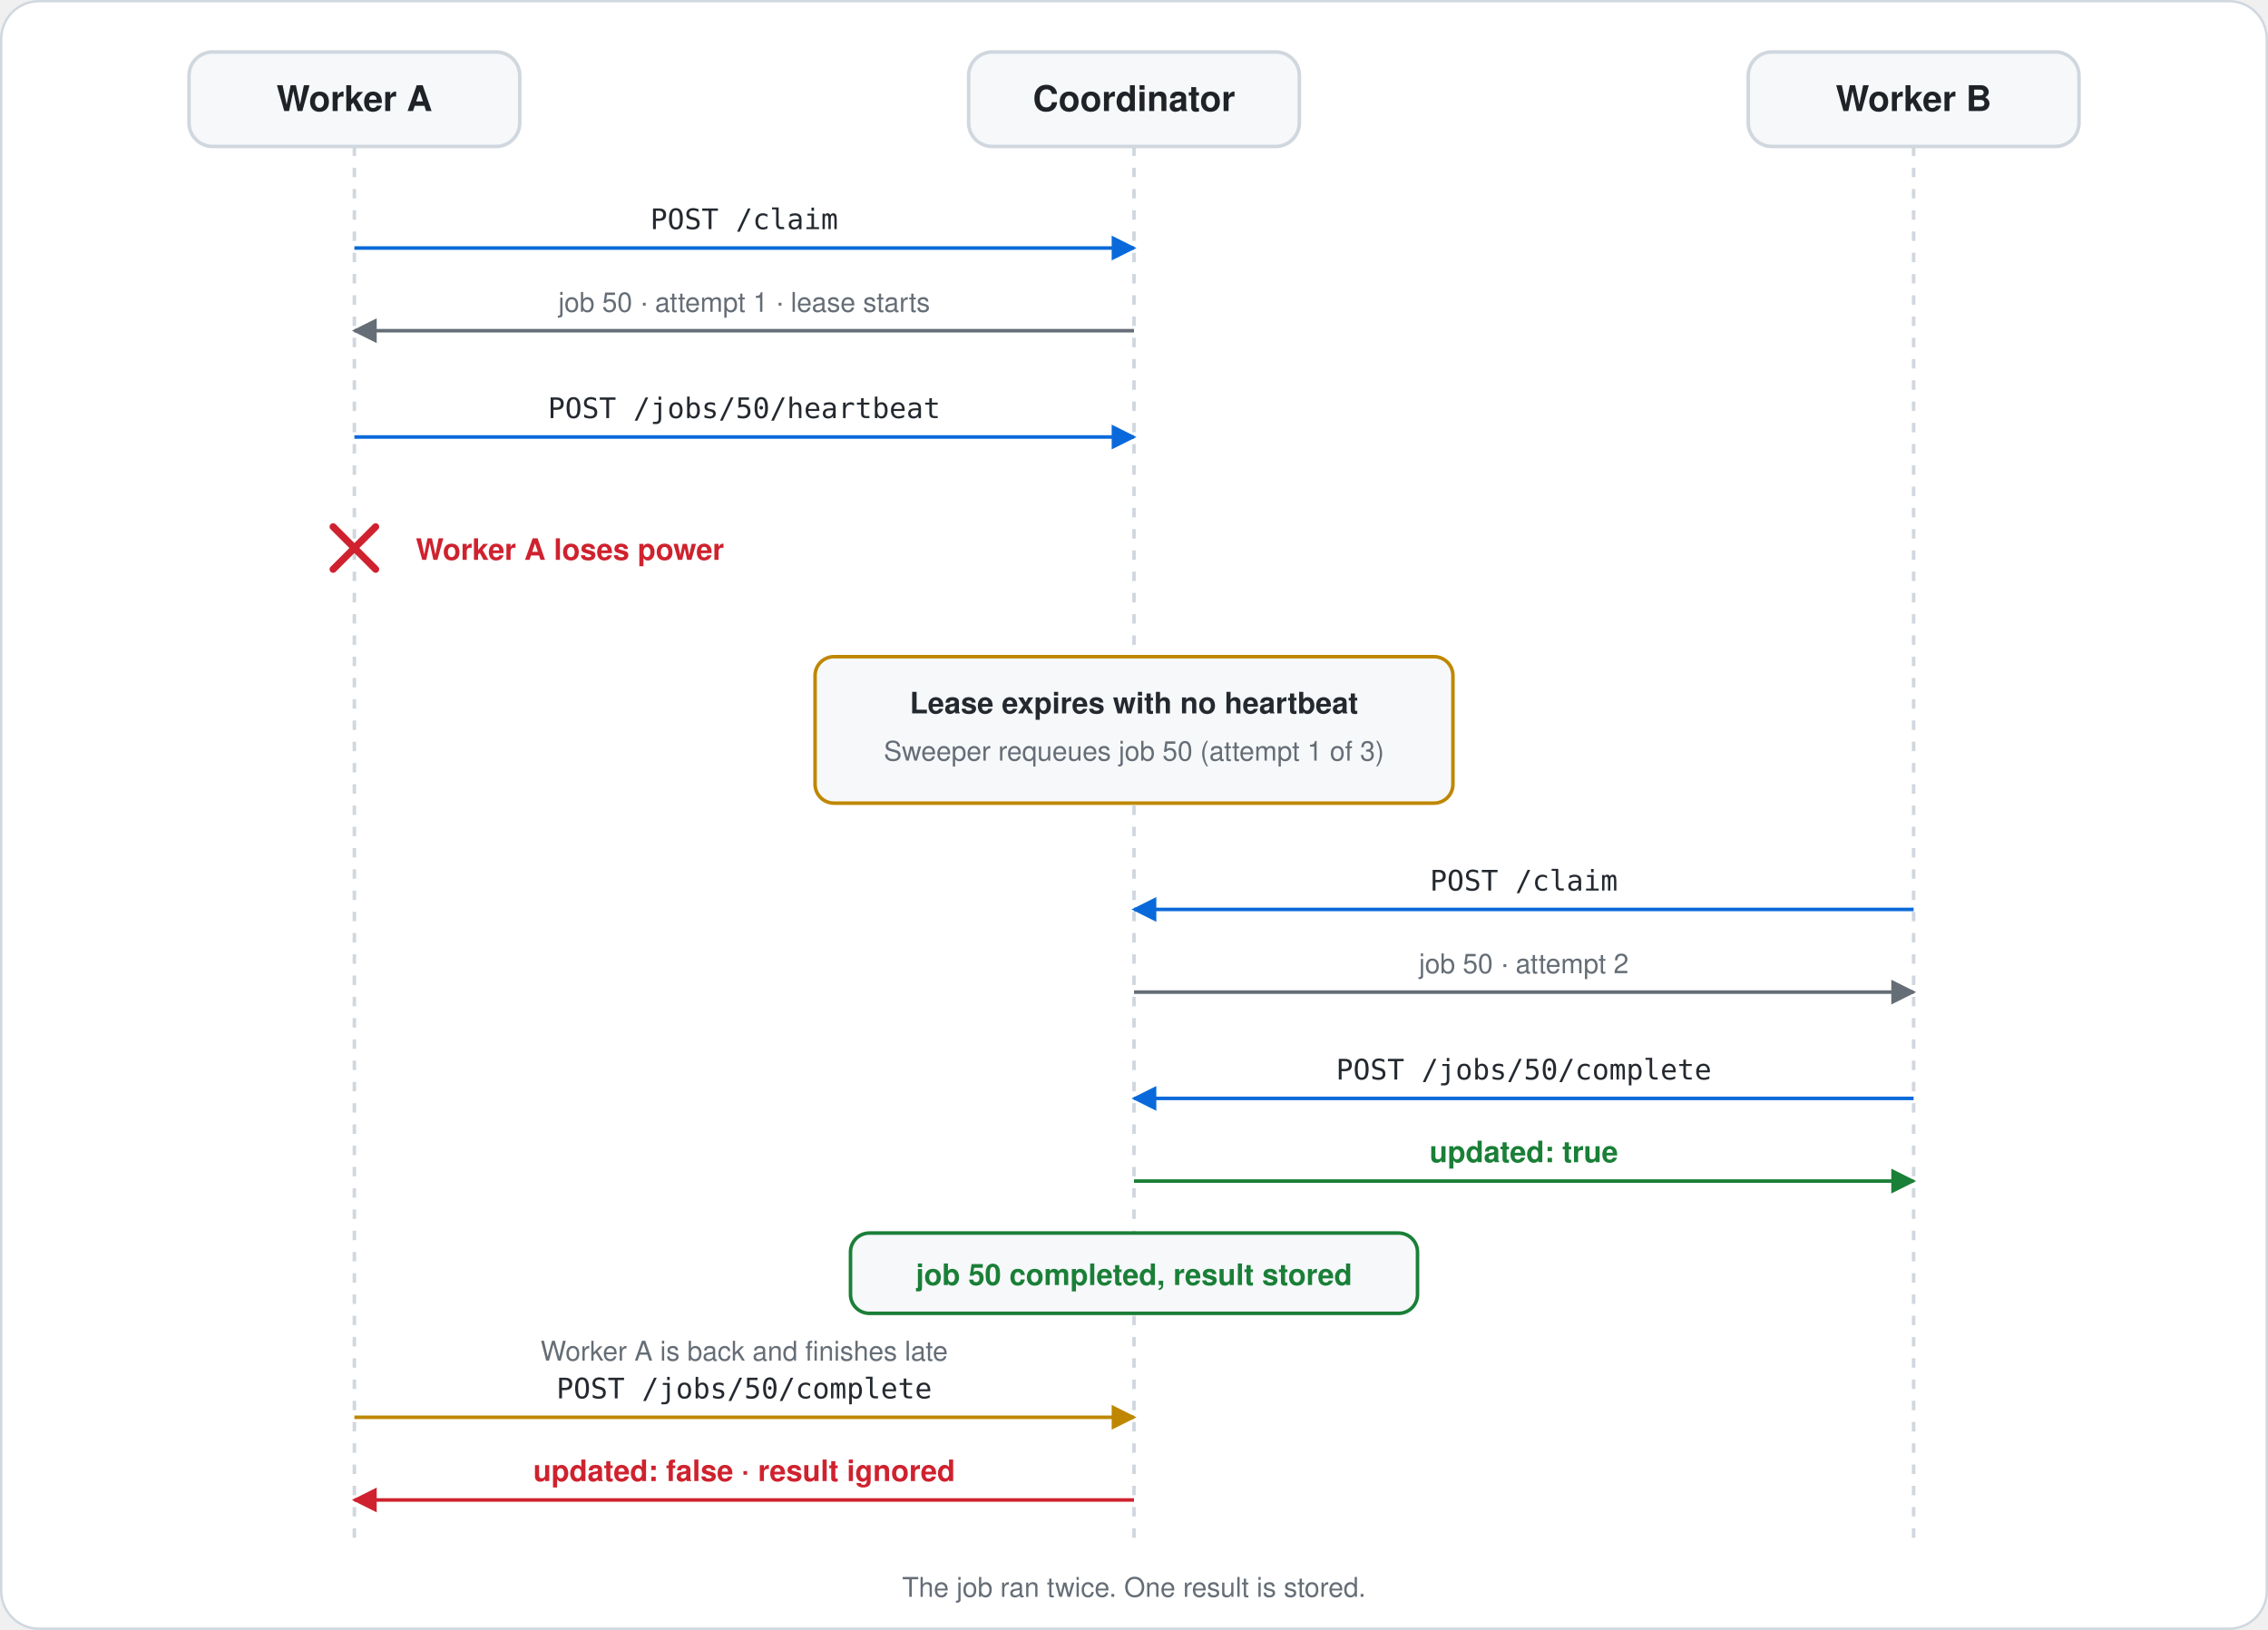
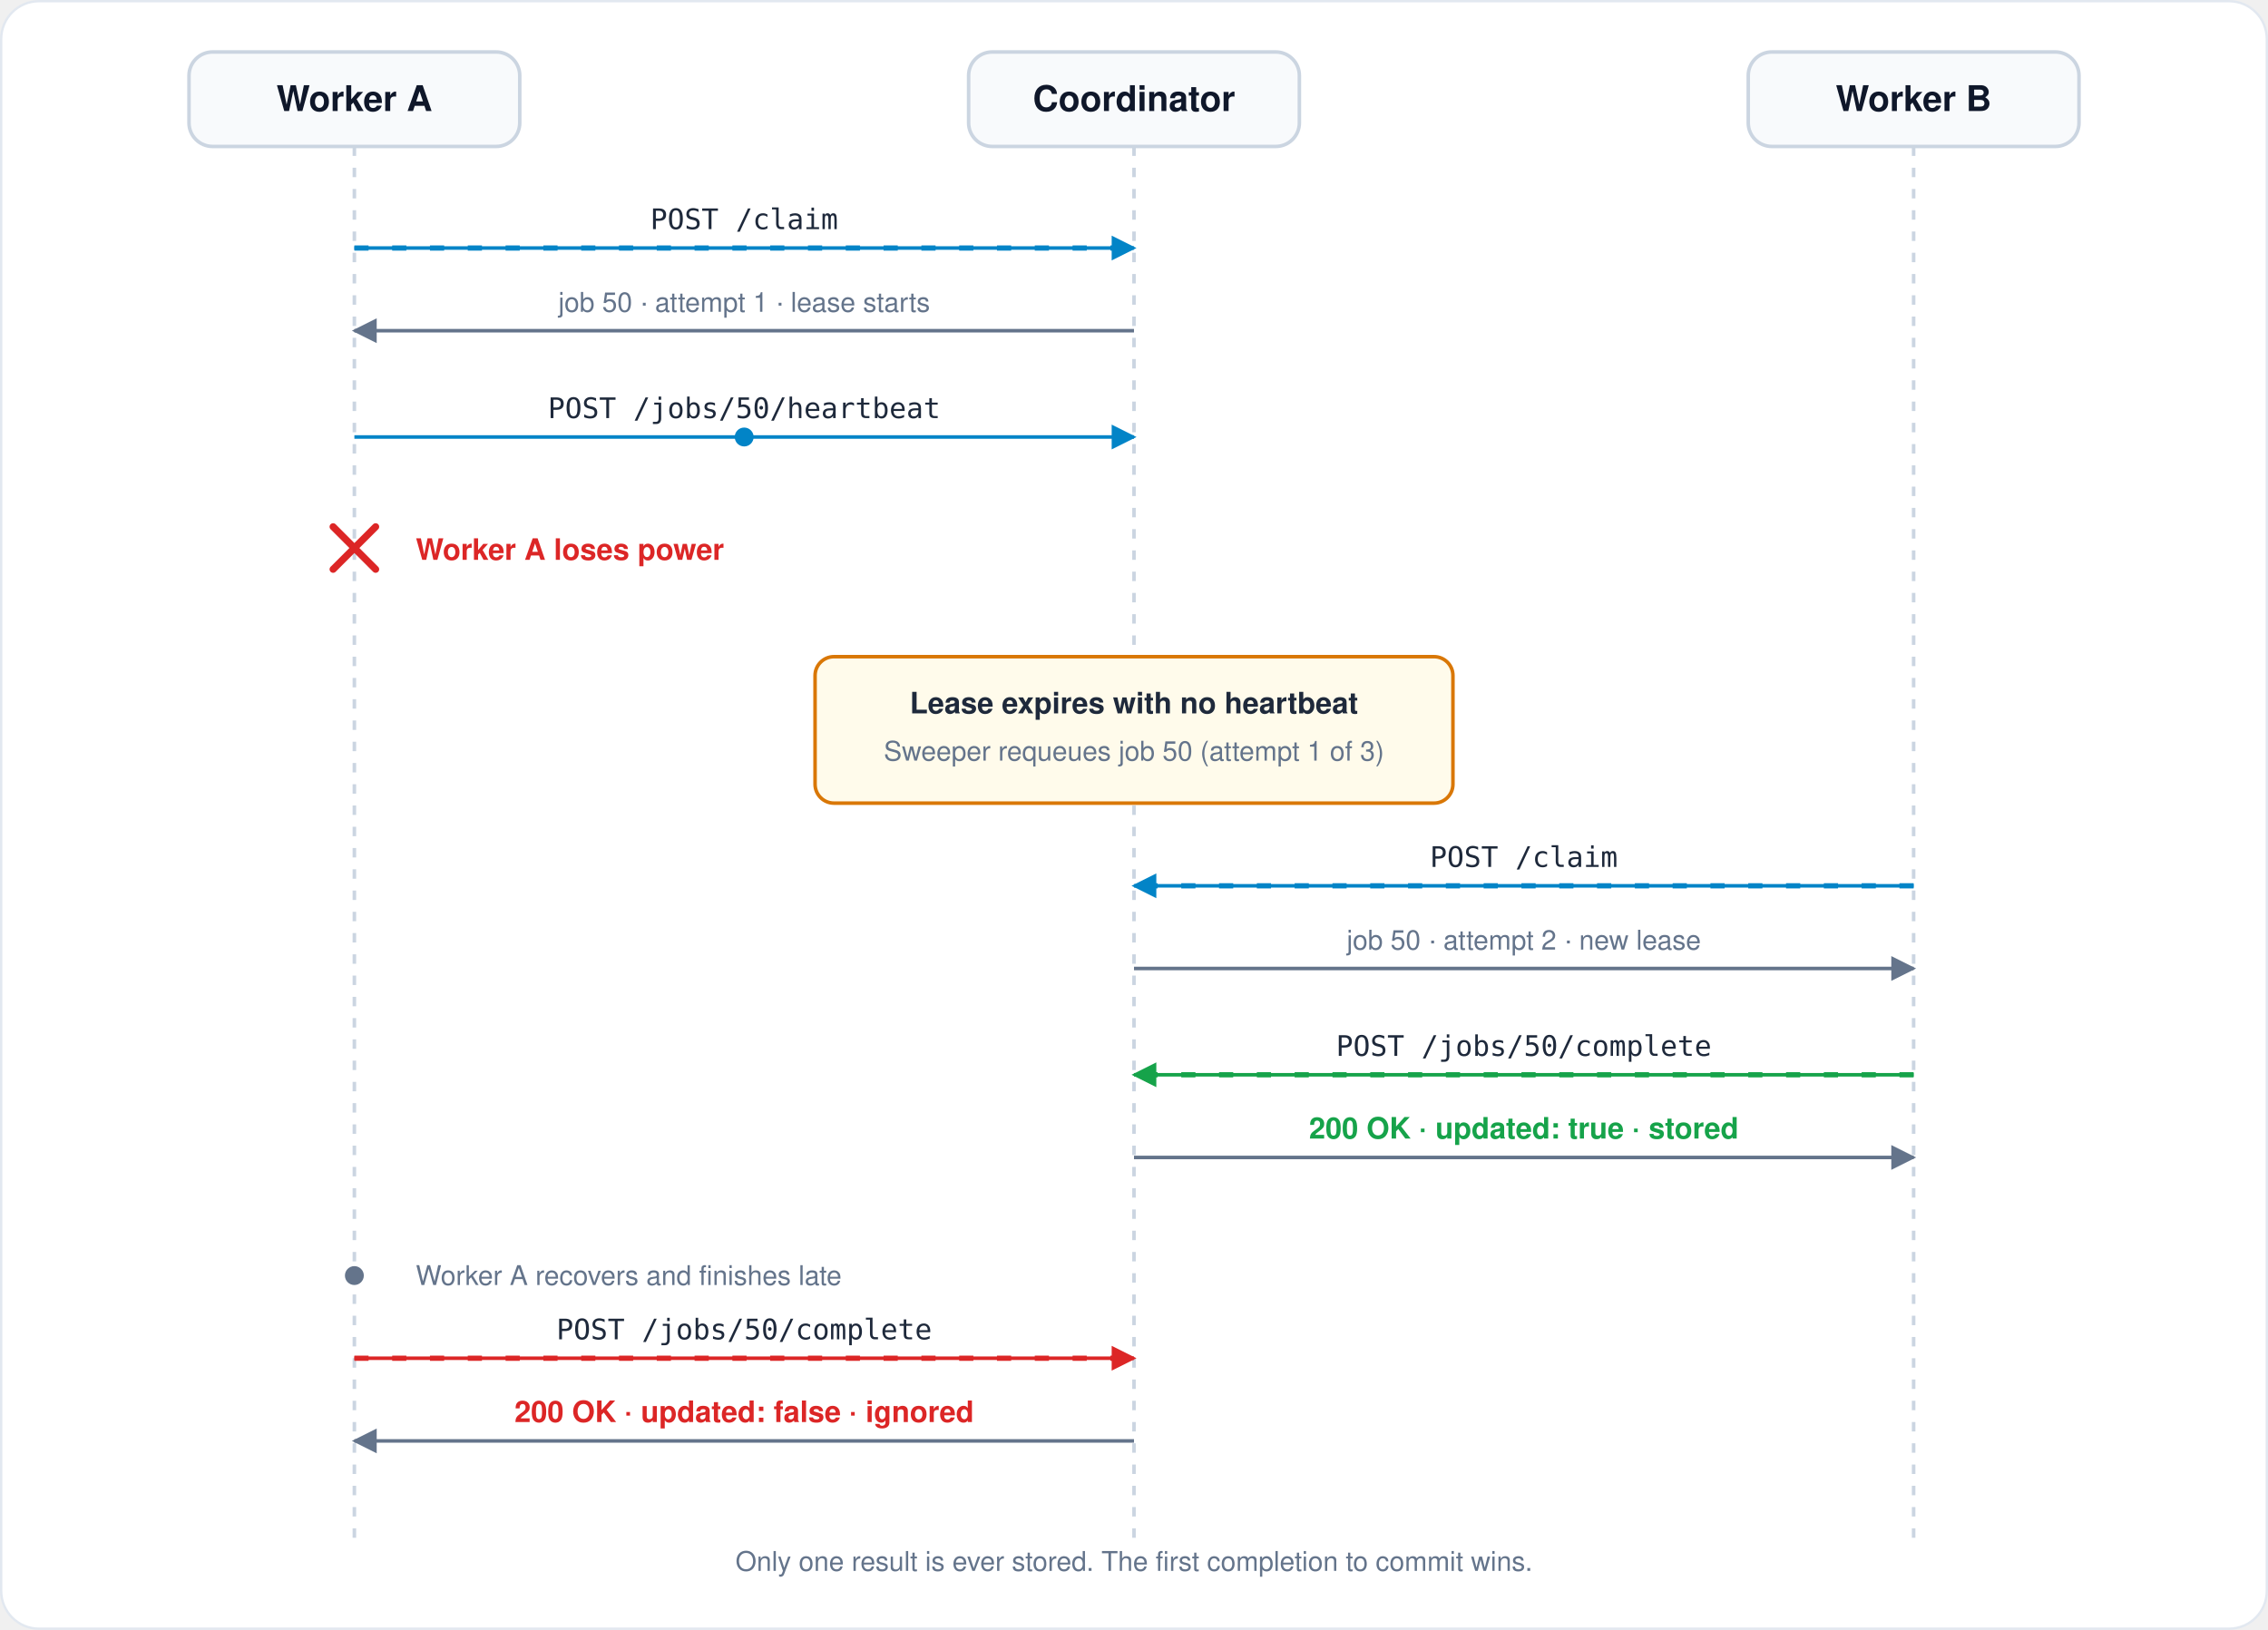
<svg xmlns="http://www.w3.org/2000/svg" viewBox="0 0 960 690" width="960" height="690" role="img" aria-labelledby="t d">
  <defs>
    <style>
-       .bg{fill:#ffffff;stroke:#d0d7de}
-       .box{fill:#f6f8fa;stroke:#d0d7de;stroke-width:1.5}
-       .life{stroke:#d0d7de;stroke-width:1.5;stroke-dasharray:4 5}
-       .t{font-family:-apple-system,"Segoe UI",Helvetica,Arial,sans-serif;font-size:15px;font-weight:600;fill:#1f2328}
-       .e{font-family:-apple-system,"Segoe UI",Helvetica,Arial,sans-serif;font-size:12.5px;font-weight:600;fill:#24292f}
-       .s{font-family:-apple-system,"Segoe UI",Helvetica,Arial,sans-serif;font-size:11.5px;fill:#656d76}
-       .m{font-family:ui-monospace,SFMono-Regular,Menlo,Consolas,monospace;font-size:12px;fill:#24292f}
-       .good{font-family:-apple-system,"Segoe UI",Helvetica,Arial,sans-serif;font-size:12.5px;font-weight:600;fill:#1a7f37}
-       .bad{font-family:-apple-system,"Segoe UI",Helvetica,Arial,sans-serif;font-size:12.5px;font-weight:600;fill:#cf222e}
-       .eb{fill:none;stroke:#0969da;stroke-width:1.5}
-       .ex{fill:none;stroke:#656d76;stroke-width:1.5}
-       .eg{fill:none;stroke:#1a7f37;stroke-width:1.5}
-       .ea{fill:none;stroke:#bf8700;stroke-width:1.5}
-       .er{fill:none;stroke:#cf222e;stroke-width:1.5}
-       .note{fill:#f6f8fa;stroke-width:1.5}
+       .bg { fill: #ffffff; stroke: #e2e8f0; }
+       .box { fill: #f8fafc; stroke: #cbd5e1; stroke-width: 1.5; }
+       .life { stroke: #cbd5e1; stroke-width: 1.5; stroke-dasharray: 4 5; }
+       .t { font-family: -apple-system, BlinkMacSystemFont, "Segoe UI", Helvetica, Arial, sans-serif; font-size: 15px; font-weight: 600; fill: #0f172a; }
+       .e { font-family: -apple-system, BlinkMacSystemFont, "Segoe UI", Helvetica, Arial, sans-serif; font-size: 12.5px; font-weight: 600; fill: #1e293b; }
+       .s { font-family: -apple-system, BlinkMacSystemFont, "Segoe UI", Helvetica, Arial, sans-serif; font-size: 11.5px; fill: #64748b; }
+       .m { font-family: ui-monospace, SFMono-Regular, Menlo, Consolas, monospace; font-size: 12px; fill: #1e293b; }
+       .good { font-family: -apple-system, BlinkMacSystemFont, "Segoe UI", Helvetica, Arial, sans-serif; font-size: 12.5px; font-weight: 600; fill: #16a34a; }
+       .bad { font-family: -apple-system, BlinkMacSystemFont, "Segoe UI", Helvetica, Arial, sans-serif; font-size: 12.5px; font-weight: 600; fill: #dc2626; }
+       .eb { fill: none; stroke: #0284c7; stroke-width: 1.5; }
+       .ex { fill: none; stroke: #64748b; stroke-width: 1.5; }
+       .eg { fill: none; stroke: #16a34a; stroke-width: 1.5; }
+       .ea { fill: none; stroke: #d97706; stroke-width: 1.5; }
+       .er { fill: none; stroke: #dc2626; stroke-width: 1.5; }
+       .note { fill: #fffbeb; stroke: #d97706; stroke-width: 1.5; }
+ 
+       /* Crisp flow animations */
+       .anim-stream-blue {
+         fill: none;
+         stroke: #0284c7;
+         stroke-width: 2.2;
+         stroke-dasharray: 6 10;
+         animation: streamRight 1.5s linear infinite;
+       }
+       .anim-stream-green {
+         fill: none;
+         stroke: #16a34a;
+         stroke-width: 2.2;
+         stroke-dasharray: 6 10;
+         animation: streamLeft 1.5s linear infinite;
+       }
+       .anim-stream-red {
+         fill: none;
+         stroke: #dc2626;
+         stroke-width: 2.2;
+         stroke-dasharray: 6 10;
+         animation: streamRight 1.5s linear infinite;
+       }
+ 
+       @keyframes streamRight {
+         from { stroke-dashoffset: 32; }
+         to { stroke-dashoffset: 0; }
+       }
+       @keyframes streamLeft {
+         from { stroke-dashoffset: 0; }
+         to { stroke-dashoffset: 32; }
+       }
    </style>
    <marker id="ag" viewBox="0 0 10 10" refX="9" refY="5" markerWidth="7" markerHeight="7" orient="auto-start-reverse">
-       <path d="M0 0 L10 5 L0 10 z" fill="#656d76" />
+       <path d="M0 0 L10 5 L0 10 z" fill="#64748b" />
    </marker>
    <marker id="ab" viewBox="0 0 10 10" refX="9" refY="5" markerWidth="7" markerHeight="7" orient="auto-start-reverse">
-       <path d="M0 0 L10 5 L0 10 z" fill="#0969da" />
+       <path d="M0 0 L10 5 L0 10 z" fill="#0284c7" />
    </marker>
    <marker id="aa" viewBox="0 0 10 10" refX="9" refY="5" markerWidth="7" markerHeight="7" orient="auto-start-reverse">
-       <path d="M0 0 L10 5 L0 10 z" fill="#bf8700" />
+       <path d="M0 0 L10 5 L0 10 z" fill="#d97706" />
    </marker>
    <marker id="ae" viewBox="0 0 10 10" refX="9" refY="5" markerWidth="7" markerHeight="7" orient="auto-start-reverse">
-       <path d="M0 0 L10 5 L0 10 z" fill="#1a7f37" />
+       <path d="M0 0 L10 5 L0 10 z" fill="#16a34a" />
    </marker>
    <marker id="ar" viewBox="0 0 10 10" refX="9" refY="5" markerWidth="7" markerHeight="7" orient="auto-start-reverse">
-       <path d="M0 0 L10 5 L0 10 z" fill="#cf222e" />
+       <path d="M0 0 L10 5 L0 10 z" fill="#dc2626" />
    </marker>
  </defs>
  <rect class="bg" x=".5" y=".5" width="959" height="689" rx="16" />
  <rect class="box" x="80" y="22" width="140" height="40" rx="10" />
  <text class="t" x="150" y="47" text-anchor="middle">Worker A</text>
  <rect class="box" x="410" y="22" width="140" height="40" rx="10" />
  <text class="t" x="480" y="47" text-anchor="middle">Coordinator</text>
  <rect class="box" x="740" y="22" width="140" height="40" rx="10" />
  <text class="t" x="810" y="47" text-anchor="middle">Worker B</text>
  <path class="life" d="M150 62 V655" />
  <path class="life" d="M480 62 V655" />
  <path class="life" d="M810 62 V655" />
  <path class="eb" d="M150 105 H480" marker-end="url(#ab)" />
+   <path class="anim-stream-blue" d="M150 105 H480" />
  <text class="m" x="315" y="97" text-anchor="middle">POST /claim</text>
  <path class="ex" d="M480 140 H150" marker-end="url(#ag)" />
  <text class="s" x="315" y="132" text-anchor="middle">job 50 · attempt 1 · lease starts</text>
  <path class="eb" d="M150 185 H480" marker-end="url(#ab)" />
+   <circle cx="315" cy="185" r="4" fill="#0284c7" />
  <text class="m" x="315" y="177" text-anchor="middle">POST /jobs/50/heartbeat</text>
-   <path d="M141 223 L159 241 M159 223 L141 241" stroke="#cf222e" stroke-width="3" stroke-linecap="round" />
+   <g transform="translate(0, 0)">
+     <path d="M141 223 L159 241 M159 223 L141 241" stroke="#dc2626" stroke-width="3" stroke-linecap="round" />
+   </g>
  <text class="bad" x="176" y="237">Worker A loses power</text>
-   <rect class="note" x="345" y="278" width="270" height="62" rx="8" stroke="#bf8700" />
+   <rect class="note" x="345" y="278" width="270" height="62" rx="8" />
  <text class="e" x="480" y="302" text-anchor="middle">Lease expires with no heartbeat</text>
  <text class="s" x="480" y="322" text-anchor="middle">Sweeper requeues job 50 (attempt 1 of 3)</text>
-   <path class="eb" d="M810 385 H480" marker-end="url(#ab)" />
-   <text class="m" x="645" y="377" text-anchor="middle">POST /claim</text>
-   <path class="ex" d="M480 420 H810" marker-end="url(#ag)" />
-   <text class="s" x="645" y="412" text-anchor="middle">job 50 · attempt 2</text>
-   <path class="eb" d="M810 465 H480" marker-end="url(#ab)" />
-   <text class="m" x="645" y="457" text-anchor="middle">POST /jobs/50/complete</text>
-   <path class="eg" d="M480 500 H810" marker-end="url(#ae)" />
-   <text class="good" x="645" y="492" text-anchor="middle">updated: true</text>
-   <rect class="note" x="360" y="522" width="240" height="34" rx="8" stroke="#1a7f37" />
-   <text class="good" x="480" y="544" text-anchor="middle">job 50 completed, result stored</text>
-   <path class="ea" d="M150 600 H480" marker-end="url(#aa)" />
-   <text class="s" x="315" y="576" text-anchor="middle">Worker A is back and finishes late</text>
-   <text class="m" x="315" y="592" text-anchor="middle">POST /jobs/50/complete</text>
-   <path class="er" d="M480 635 H150" marker-end="url(#ar)" />
-   <text class="bad" x="315" y="627" text-anchor="middle">updated: false · result ignored</text>
-   <text class="s" x="480" y="676" text-anchor="middle">The job ran twice. One result is stored.</text>
+   <path class="eb" d="M810 375 H480" marker-end="url(#ab)" />
+   <path class="anim-stream-blue" d="M810 375 H480" style="animation-direction: reverse;" />
+   <text class="m" x="645" y="367" text-anchor="middle">POST /claim</text>
+   <path class="ex" d="M480 410 H810" marker-end="url(#ag)" />
+   <text class="s" x="645" y="402" text-anchor="middle">job 50 · attempt 2 · new lease</text>
+   <path class="eg" d="M810 455 H480" marker-end="url(#ae)" />
+   <path class="anim-stream-green" d="M810 455 H480" />
+   <text class="m" x="645" y="447" text-anchor="middle">POST /jobs/50/complete</text>
+   <path class="ex" d="M480 490 H810" marker-end="url(#ag)" />
+   <text class="good" x="645" y="482" text-anchor="middle">200 OK · updated: true · stored</text>
+   <g transform="translate(0, 10)">
+     <circle cx="150" cy="530" r="4" fill="#64748b" />
+     <text class="s" x="176" y="534">Worker A recovers and finishes late</text>
+     <path class="er" d="M150 565 H480" marker-end="url(#ar)" />
+     <path class="anim-stream-red" d="M150 565 H480" />
+     <text class="m" x="315" y="557" text-anchor="middle">POST /jobs/50/complete</text>
+     <path class="ex" d="M480 600 H150" marker-end="url(#ag)" />
+     <text class="bad" x="315" y="592" text-anchor="middle">200 OK · updated: false · ignored</text>
+   </g>
+   <text class="s" x="480" y="665" text-anchor="middle">Only one result is ever stored. The first completion to commit wins.</text>
</svg>
